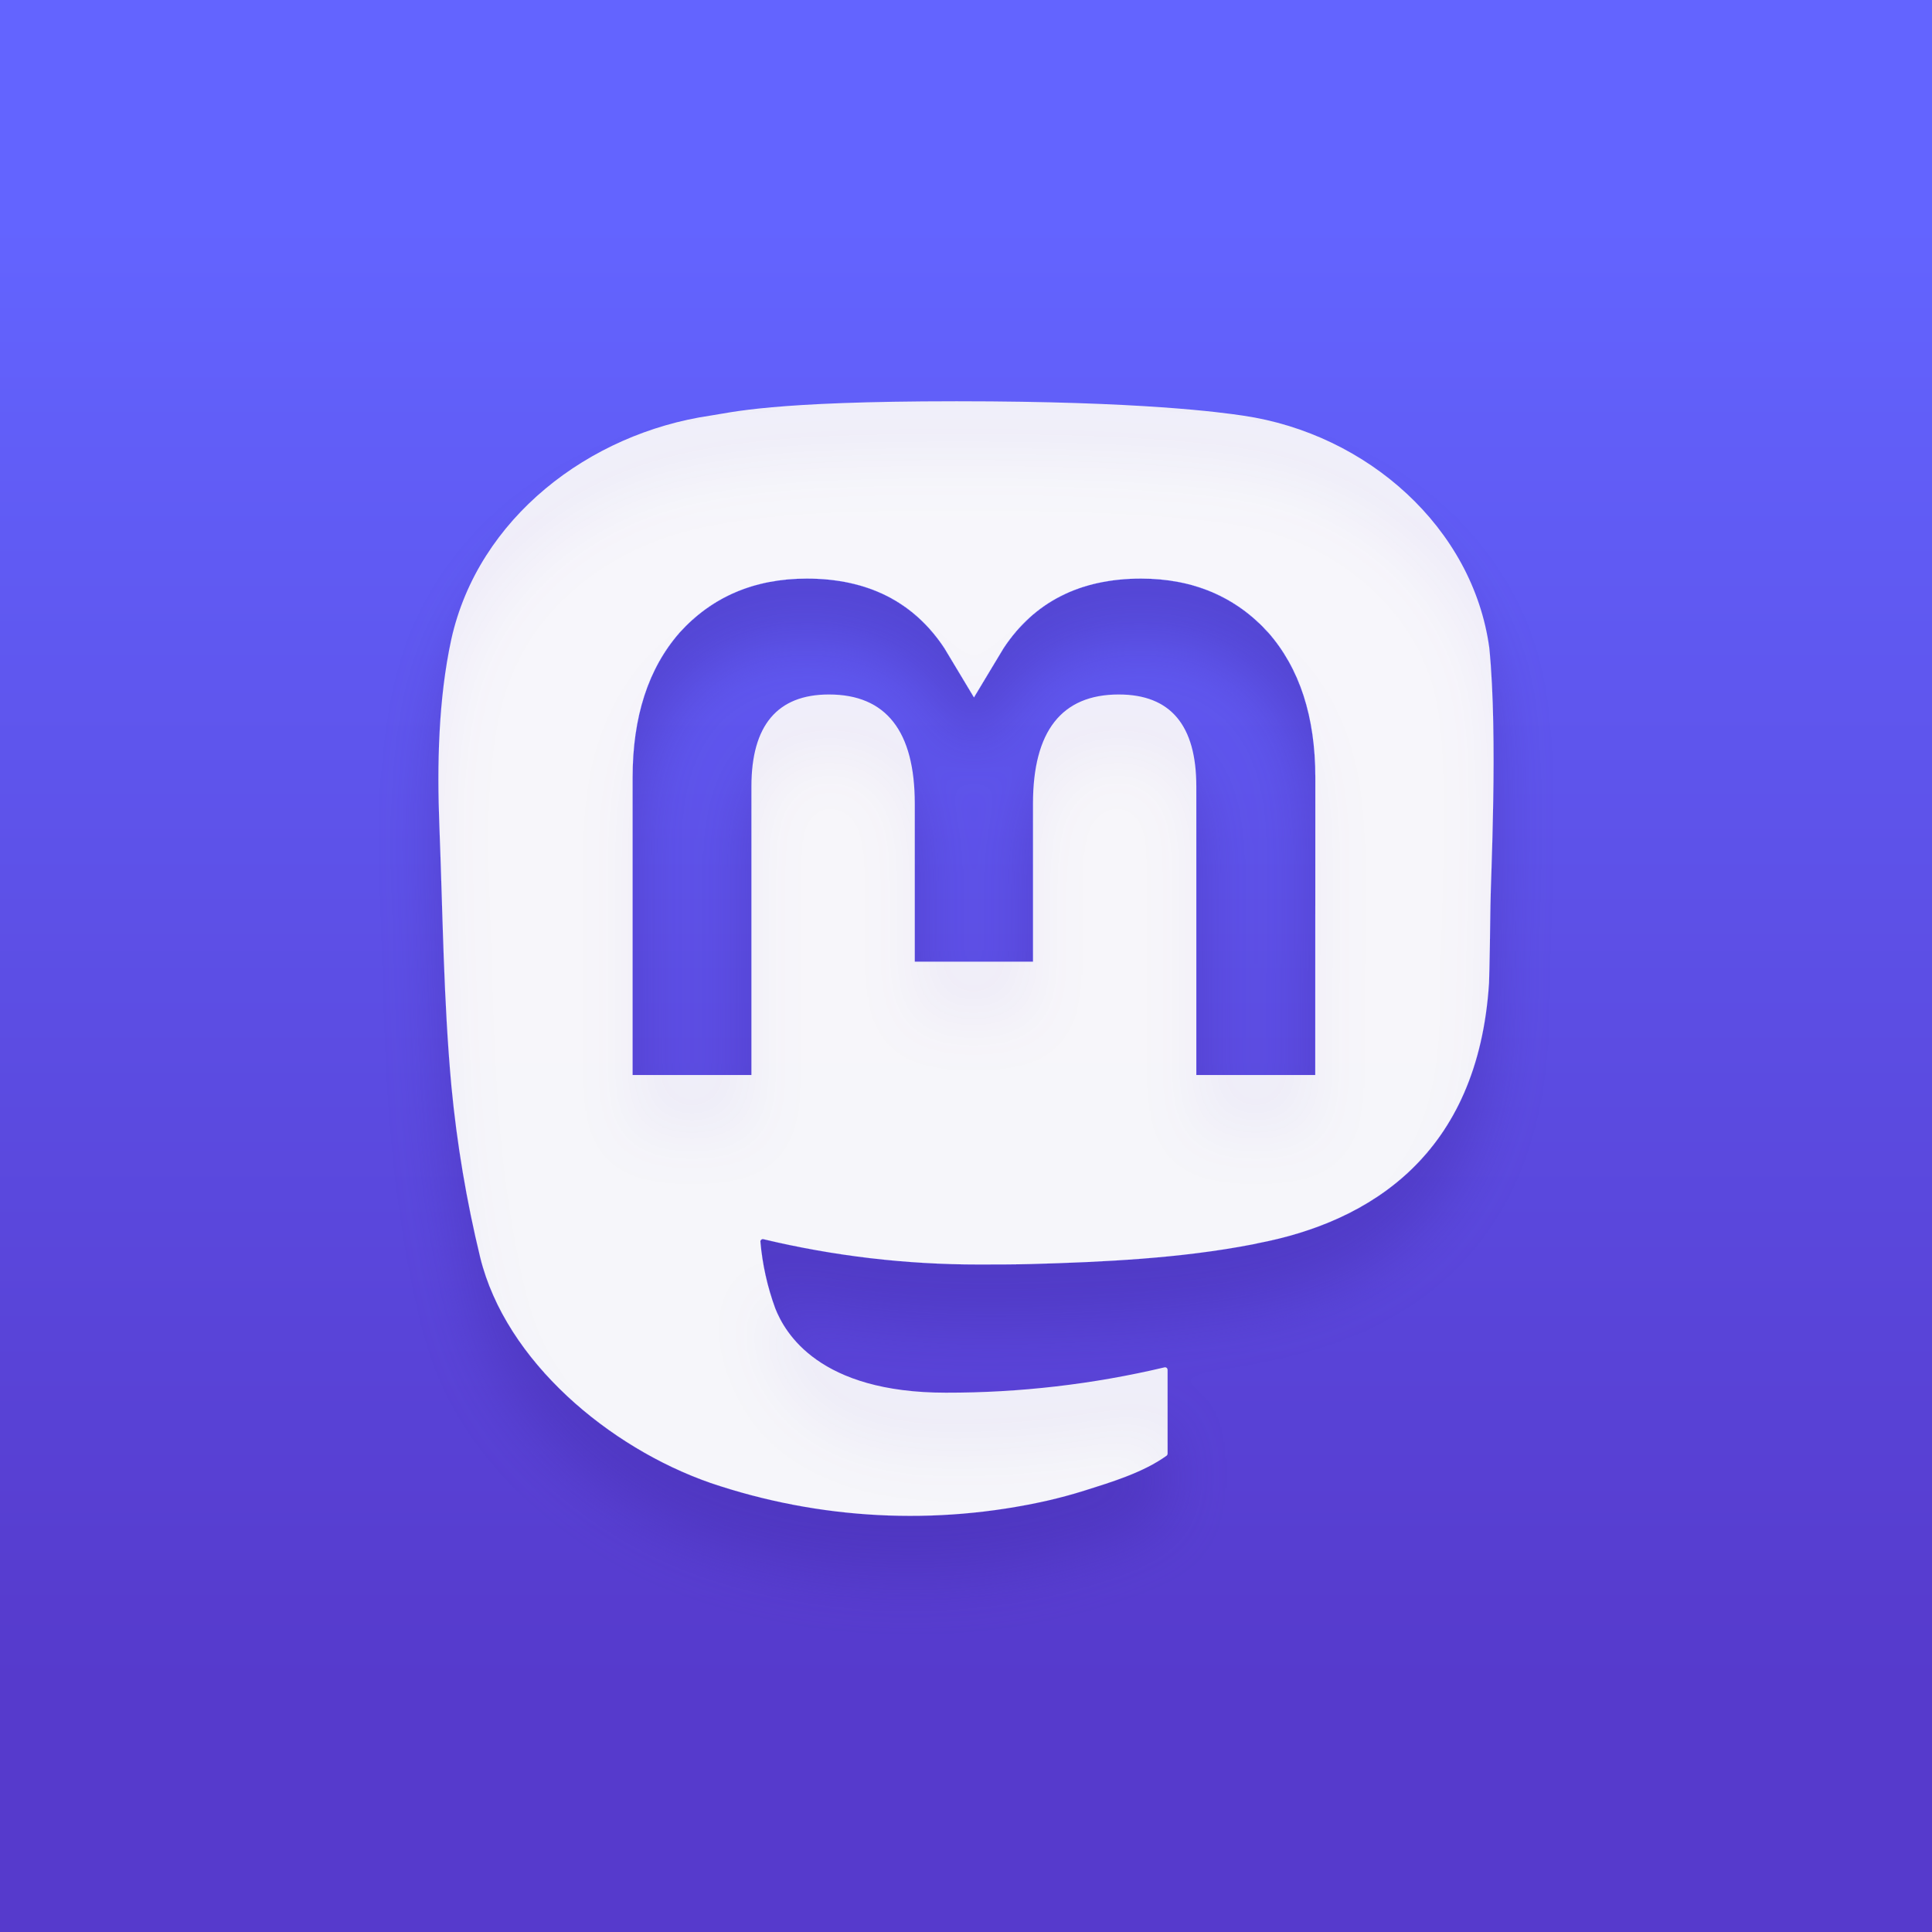
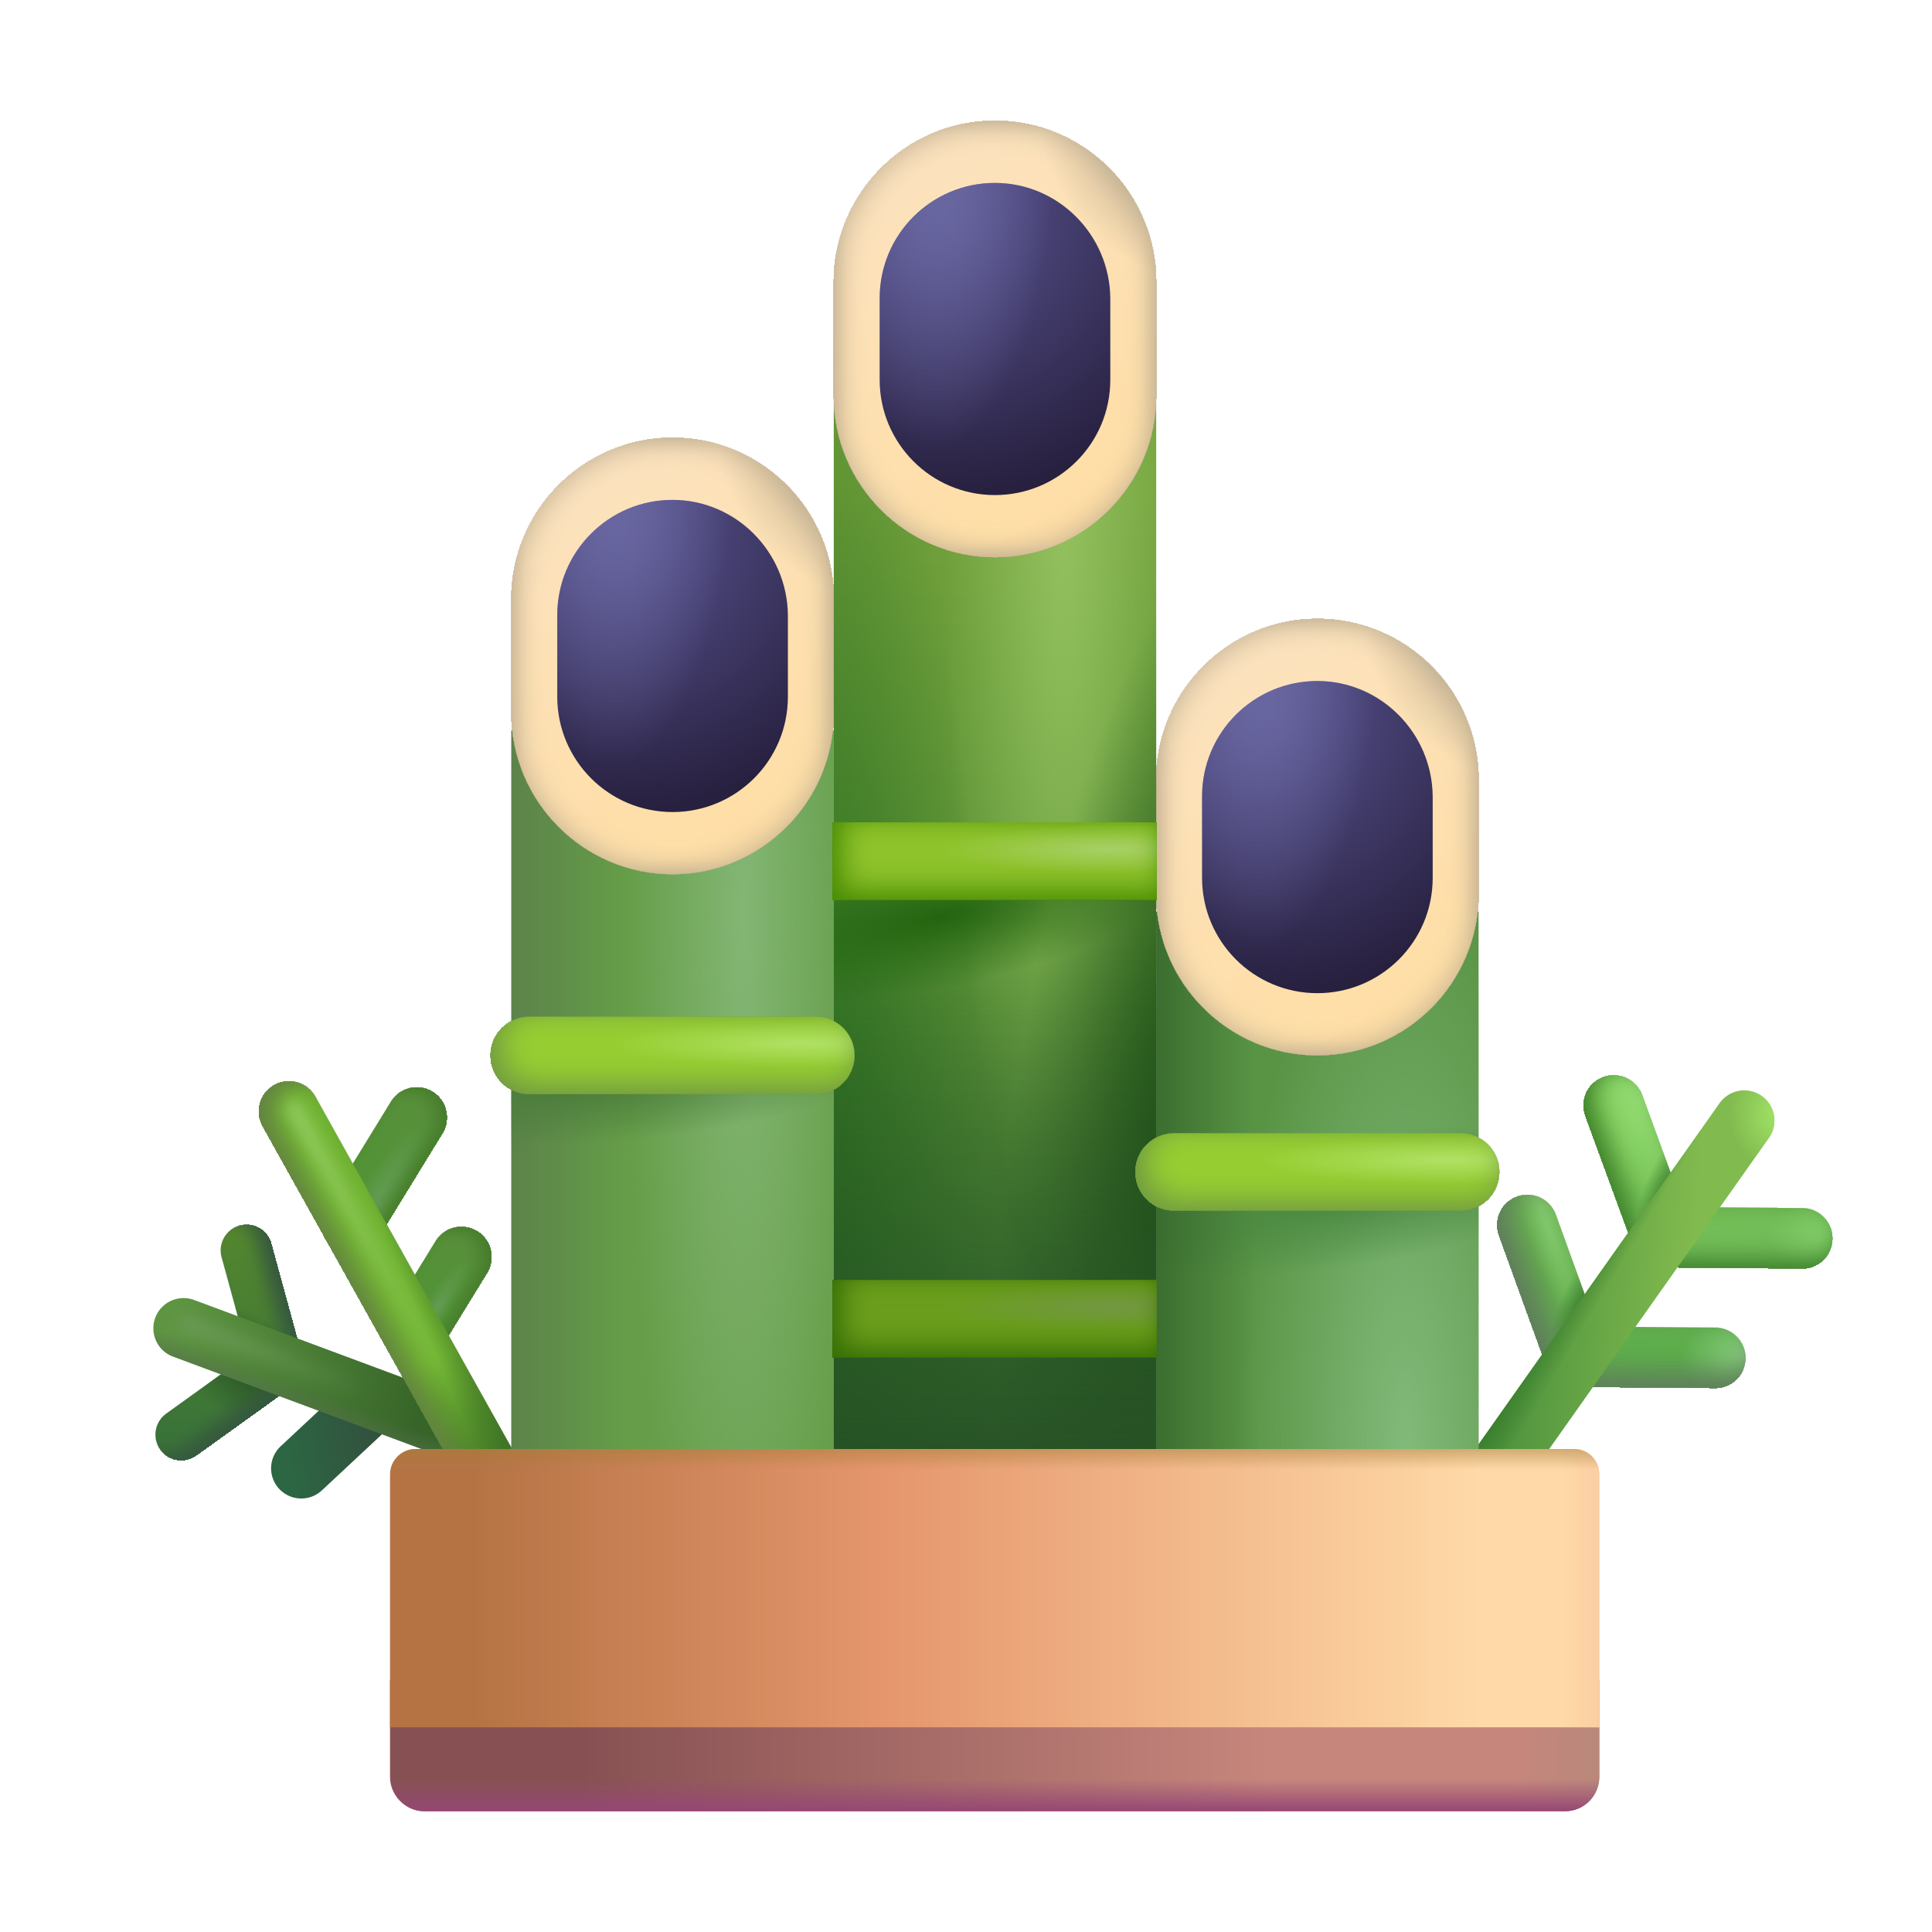
- <svg xmlns="http://www.w3.org/2000/svg" width="130" height="130" viewBox="0 0 121 130" fill="none">
-   <rect width="130" height="130" fill="url(#paint0_linear_2_2)" x="-4.5" />
-   <g filter="url(#filter0_di_2_2)">
-     <path d="M95.713 43.604C94.62 35.546 87.535 29.195 79.137 27.965C77.72 27.757 72.351 27 59.915 27H59.822C47.382 27 44.714 27.757 43.297 27.965C35.132 29.161 27.676 34.867 25.867 43.021C24.997 47.037 24.904 51.489 25.065 55.573C25.296 61.429 25.34 67.275 25.877 73.108C26.248 76.982 26.895 80.825 27.813 84.609C29.533 91.597 36.494 97.412 43.314 99.785C50.615 102.259 58.468 102.67 65.992 100.971C66.82 100.78 67.638 100.559 68.448 100.306C70.274 99.73 72.416 99.086 73.992 97.954C74.013 97.938 74.031 97.918 74.043 97.894C74.056 97.871 74.063 97.844 74.064 97.818V92.166C74.063 92.141 74.057 92.117 74.046 92.094C74.035 92.072 74.019 92.052 73.999 92.037C73.979 92.022 73.956 92.011 73.932 92.006C73.907 92 73.882 92 73.857 92.006C69.037 93.147 64.097 93.719 59.141 93.71C50.612 93.71 48.318 89.698 47.661 88.028C47.133 86.584 46.798 85.078 46.664 83.549C46.662 83.523 46.667 83.497 46.678 83.474C46.688 83.45 46.704 83.43 46.724 83.413C46.744 83.397 46.768 83.386 46.793 83.38C46.819 83.375 46.845 83.375 46.87 83.382C51.61 84.515 56.469 85.087 61.346 85.086C62.518 85.086 63.688 85.086 64.86 85.055C69.765 84.919 74.934 84.67 79.759 83.736C79.879 83.712 80 83.692 80.103 83.661C87.714 82.212 94.957 77.665 95.693 66.15C95.72 65.697 95.789 61.402 95.789 60.931C95.793 59.333 96.308 49.59 95.713 43.604ZM84 72.337H75.997V52.907C75.997 48.816 74.277 46.73 70.779 46.73C66.934 46.73 65.008 49.198 65.008 54.073V64.708H57.053V54.073C57.053 49.198 55.124 46.73 51.279 46.73C47.802 46.73 46.065 48.816 46.062 52.907V72.337H38.066V52.317C38.066 48.227 39.119 44.977 41.226 42.568C43.4 40.165 46.251 38.931 49.79 38.931C53.886 38.931 56.981 40.492 59.045 43.611L61.036 46.925L63.031 43.611C65.094 40.492 68.19 38.931 72.279 38.931C75.814 38.931 78.665 40.165 80.846 42.568C82.953 44.975 84.007 48.224 84.007 52.317L84 72.337Z" fill="#FBFBFB" fill-opacity="0.97" />
+ <svg xmlns="http://www.w3.org/2000/svg" width="32" height="32" viewBox="0 0 32 32" fill="none">
+   <g filter="url(#filter0_i_18_742)">
+     <path d="M3 23.76L4.6 22.61L4.08 20.71" stroke="url(#paint0_linear_18_742)" stroke-width="0.85" stroke-miterlimit="10" stroke-linecap="round" stroke-linejoin="round" />
+     <path d="M3 23.76L4.6 22.61L4.08 20.71" stroke="url(#paint1_radial_18_742)" stroke-width="0.85" stroke-miterlimit="10" stroke-linecap="round" stroke-linejoin="round" />
+   </g>
+   <path d="M6.19 23.2L4.99 24.32" stroke="url(#paint2_linear_18_742)" stroke-miterlimit="10" stroke-linecap="round" stroke-linejoin="round" />
+   <g filter="url(#filter1_i_18_742)">
+     <path d="M5.82 20.27L6.9 18.51" stroke="url(#paint3_linear_18_742)" stroke-miterlimit="10" stroke-linecap="round" stroke-linejoin="round" />
+     <path d="M5.82 20.27L6.9 18.51" stroke="url(#paint4_radial_18_742)" stroke-miterlimit="10" stroke-linecap="round" stroke-linejoin="round" />
+   </g>
+   <g filter="url(#filter2_i_18_742)">
+     <path d="M6.94 21.96L7.64 20.82" stroke="url(#paint5_linear_18_742)" stroke-miterlimit="10" stroke-linecap="round" stroke-linejoin="round" />
+     <path d="M6.94 21.96L7.64 20.82" stroke="url(#paint6_radial_18_742)" stroke-miterlimit="10" stroke-linecap="round" stroke-linejoin="round" />
+   </g>
+   <path d="M7.77 23.76L3.04 22" stroke="url(#paint7_linear_18_742)" stroke-miterlimit="10" stroke-linecap="round" stroke-linejoin="round" />
+   <path d="M7.77 23.76L3.04 22" stroke="url(#paint8_linear_18_742)" stroke-miterlimit="10" stroke-linecap="round" stroke-linejoin="round" />
+   <g filter="url(#filter3_i_18_742)">
+     <path d="M26.73 18.31L27.53 20.49L29.85 20.51" stroke="url(#paint9_linear_18_742)" stroke-miterlimit="10" stroke-linecap="round" stroke-linejoin="round" />
+     <path d="M26.73 18.31L27.53 20.49L29.85 20.51" stroke="url(#paint10_radial_18_742)" stroke-miterlimit="10" stroke-linecap="round" stroke-linejoin="round" />
+     <path d="M26.73 18.31L27.53 20.49L29.85 20.51" stroke="url(#paint11_radial_18_742)" stroke-miterlimit="10" stroke-linecap="round" stroke-linejoin="round" />
+     <path d="M26.73 18.31L27.53 20.49L29.85 20.51" stroke="url(#paint12_radial_18_742)" stroke-miterlimit="10" stroke-linecap="round" stroke-linejoin="round" />
+   </g>
+   <g filter="url(#filter4_i_18_742)">
+     <path d="M25.3 20.29L26.09 22.47L28.41 22.49" stroke="url(#paint13_linear_18_742)" stroke-miterlimit="10" stroke-linecap="round" stroke-linejoin="round" />
+     <path d="M25.3 20.29L26.09 22.47L28.41 22.49" stroke="url(#paint14_radial_18_742)" stroke-miterlimit="10" stroke-linecap="round" stroke-linejoin="round" />
+     <path d="M25.3 20.29L26.09 22.47L28.41 22.49" stroke="url(#paint15_radial_18_742)" stroke-miterlimit="10" stroke-linecap="round" stroke-linejoin="round" />
+     <path d="M25.3 20.29L26.09 22.47L28.41 22.49" stroke="url(#paint16_radial_18_742)" stroke-miterlimit="10" stroke-linecap="round" stroke-linejoin="round" />
+   </g>
+   <path d="M23.55 26.12L28.89 18.56" stroke="url(#paint17_linear_18_742)" stroke-miterlimit="10" stroke-linecap="round" stroke-linejoin="round" />
+   <path d="M23.55 26.12L28.89 18.56" stroke="url(#paint18_radial_18_742)" stroke-miterlimit="10" stroke-linecap="round" stroke-linejoin="round" />
+   <path d="M23.55 26.12L28.89 18.56" stroke="url(#paint19_linear_18_742)" stroke-miterlimit="10" stroke-linecap="round" stroke-linejoin="round" />
+   <g filter="url(#filter5_i_18_742)">
+     <path d="M8.2 24.52L4.79 18.41" stroke="#70B430" stroke-miterlimit="10" stroke-linecap="round" stroke-linejoin="round" />
+     <path d="M8.2 24.52L4.79 18.41" stroke="url(#paint20_linear_18_742)" stroke-miterlimit="10" stroke-linecap="round" stroke-linejoin="round" />
+     <path d="M8.2 24.52L4.79 18.41" stroke="url(#paint21_linear_18_742)" stroke-miterlimit="10" stroke-linecap="round" stroke-linejoin="round" />
+   </g>
+   <path d="M25.92 30H7.03C6.72 30 6.46 29.74 6.46 29.43V27.82H26.49V29.43C26.49 29.74 26.24 30 25.92 30Z" fill="url(#paint22_linear_18_742)" />
+   <path d="M25.92 30H7.03C6.72 30 6.46 29.74 6.46 29.43V27.82H26.49V29.43C26.49 29.74 26.24 30 25.92 30Z" fill="url(#paint23_linear_18_742)" />
+   <path d="M25.92 30H7.03C6.72 30 6.46 29.74 6.46 29.43V27.82H26.49V29.43C26.49 29.74 26.24 30 25.92 30Z" fill="url(#paint24_linear_18_742)" />
+   <path d="M26.07 24H6.88C6.65 24 6.46 24.19 6.46 24.42V28.61H26.49V24.42C26.49 24.19 26.31 24 26.07 24Z" fill="url(#paint25_linear_18_742)" />
+   <path d="M26.07 24H6.88C6.65 24 6.46 24.19 6.46 24.42V28.61H26.49V24.42C26.49 24.19 26.31 24 26.07 24Z" fill="url(#paint26_linear_18_742)" />
+   <path d="M26.07 24H6.88C6.65 24 6.46 24.19 6.46 24.42V28.61H26.49V24.42C26.49 24.19 26.31 24 26.07 24Z" fill="url(#paint27_linear_18_742)" />
+   <path d="M13.81 12.1H8.47V24H13.81V12.1Z" fill="#659D48" />
+   <path d="M13.81 12.1H8.47V24H13.81V12.1Z" fill="url(#paint28_radial_18_742)" />
+   <path d="M13.81 12.1H8.47V24H13.81V12.1Z" fill="url(#paint29_linear_18_742)" />
+   <path d="M13.81 12.1H8.47V24H13.81V12.1Z" fill="url(#paint30_radial_18_742)" />
+   <g filter="url(#filter6_i_18_742)">
+     <path d="M11.14 7.25C9.67 7.25 8.47 8.45 8.47 9.92V11.81C8.47 13.28 9.67 14.48 11.14 14.48C12.61 14.48 13.81 13.28 13.81 11.81V9.92C13.81 8.44 12.61 7.25 11.14 7.25Z" fill="url(#paint31_linear_18_742)" />
+     <path d="M11.14 7.25C9.67 7.25 8.47 8.45 8.47 9.92V11.81C8.47 13.28 9.67 14.48 11.14 14.48C12.61 14.48 13.81 13.28 13.81 11.81V9.92C13.81 8.44 12.61 7.25 11.14 7.25Z" fill="url(#paint32_radial_18_742)" />
+   </g>
+   <path d="M11.14 8.28C10.09 8.28 9.23 9.13 9.23 10.19V11.54C9.23 12.59 10.08 13.45 11.14 13.45C12.19 13.45 13.05 12.6 13.05 11.54V10.19C13.04 9.14 12.19 8.28 11.14 8.28Z" fill="url(#paint33_radial_18_742)" />
+   <path d="M11.14 8.28C10.09 8.28 9.23 9.13 9.23 10.19V11.54C9.23 12.59 10.08 13.45 11.14 13.45C12.19 13.45 13.05 12.6 13.05 11.54V10.19C13.04 9.14 12.19 8.28 11.14 8.28Z" fill="url(#paint34_radial_18_742)" />
+   <path d="M24.49 15.1H19.15V24H24.49V15.1Z" fill="#599445" />
+   <path d="M24.49 15.1H19.15V24H24.49V15.1Z" fill="url(#paint35_radial_18_742)" />
+   <path d="M24.49 15.1H19.15V24H24.49V15.1Z" fill="url(#paint36_radial_18_742)" />
+   <path d="M24.49 15.1H19.15V24H24.49V15.1Z" fill="url(#paint37_linear_18_742)" />
+   <g filter="url(#filter7_i_18_742)">
+     <path d="M21.82 10.25C20.35 10.25 19.15 11.45 19.15 12.92V14.81C19.15 16.28 20.35 17.48 21.82 17.48C23.29 17.48 24.49 16.28 24.49 14.81V12.92C24.49 11.44 23.29 10.25 21.82 10.25Z" fill="url(#paint38_linear_18_742)" />
+     <path d="M21.82 10.25C20.35 10.25 19.15 11.45 19.15 12.92V14.81C19.15 16.28 20.35 17.48 21.82 17.48C23.29 17.48 24.49 16.28 24.49 14.81V12.92C24.49 11.44 23.29 10.25 21.82 10.25Z" fill="url(#paint39_radial_18_742)" />
+   </g>
+   <path d="M21.82 11.28C20.77 11.28 19.91 12.13 19.91 13.19V14.54C19.91 15.59 20.76 16.45 21.82 16.45C22.87 16.45 23.73 15.6 23.73 14.54V13.19C23.72 12.14 22.87 11.28 21.82 11.28Z" fill="url(#paint40_radial_18_742)" />
+   <path d="M21.82 11.28C20.77 11.28 19.91 12.13 19.91 13.19V14.54C19.91 15.59 20.76 16.45 21.82 16.45C22.87 16.45 23.73 15.6 23.73 14.54V13.19C23.72 12.14 22.87 11.28 21.82 11.28Z" fill="url(#paint41_radial_18_742)" />
+   <path d="M19.15 5.5H13.81V24H19.15V5.5Z" fill="url(#paint42_linear_18_742)" />
+   <path d="M19.15 5.5H13.81V24H19.15V5.5Z" fill="url(#paint43_radial_18_742)" />
+   <path d="M19.15 5.5H13.81V24H19.15V5.5Z" fill="url(#paint44_radial_18_742)" />
+   <path d="M19.15 5.5H13.81V24H19.15V5.5Z" fill="url(#paint45_radial_18_742)" />
+   <path d="M19.15 5.5H13.81V24H19.15V5.5Z" fill="url(#paint46_linear_18_742)" />
+   <path d="M19.15 5.5H13.81V24H19.15V5.5Z" fill="url(#paint47_radial_18_742)" />
+   <g filter="url(#filter8_i_18_742)">
+     <path d="M16.48 2C15.01 2 13.81 3.2 13.81 4.67V6.56C13.81 8.03 15.01 9.23 16.48 9.23C17.95 9.23 19.15 8.03 19.15 6.56V4.67C19.15 3.19 17.95 2 16.48 2Z" fill="url(#paint48_linear_18_742)" />
+     <path d="M16.48 2C15.01 2 13.81 3.2 13.81 4.67V6.56C13.81 8.03 15.01 9.23 16.48 9.23C17.95 9.23 19.15 8.03 19.15 6.56V4.67C19.15 3.19 17.95 2 16.48 2Z" fill="url(#paint49_radial_18_742)" />
+   </g>
+   <path d="M16.48 3.03C15.43 3.03 14.57 3.88 14.57 4.94V6.29C14.57 7.34 15.42 8.2 16.48 8.2C17.53 8.2 18.39 7.35 18.39 6.29V4.94C18.38 3.89 17.53 3.03 16.48 3.03Z" fill="url(#paint50_radial_18_742)" />
+   <path d="M16.48 3.03C15.43 3.03 14.57 3.88 14.57 4.94V6.29C14.57 7.34 15.42 8.2 16.48 8.2C17.53 8.2 18.39 7.35 18.39 6.29V4.94C18.38 3.89 17.53 3.03 16.48 3.03Z" fill="url(#paint51_radial_18_742)" />
+   <g filter="url(#filter9_i_18_742)">
+     <path d="M19.16 21.2H13.79V22.48H19.16V21.2Z" fill="#6B9E1C" />
+     <path d="M19.16 21.2H13.79V22.48H19.16V21.2Z" fill="url(#paint52_radial_18_742)" />
+   </g>
+   <g filter="url(#filter10_i_18_742)">
+     <path d="M19.16 13.62H13.79V14.9H19.16V13.62Z" fill="#8FC32B" />
+     <path d="M19.16 13.62H13.79V14.9H19.16V13.62Z" fill="url(#paint53_radial_18_742)" />
+   </g>
+   <g filter="url(#filter11_i_18_742)">
+     <path d="M13.514 16.84H8.766C8.413 16.84 8.126 17.127 8.126 17.48C8.126 17.834 8.413 18.12 8.766 18.12H13.514C13.867 18.12 14.153 17.834 14.153 17.48C14.153 17.127 13.867 16.84 13.514 16.84Z" fill="#96CE31" />
+     <path d="M13.514 16.84H8.766C8.413 16.84 8.126 17.127 8.126 17.48C8.126 17.834 8.413 18.12 8.766 18.12H13.514C13.867 18.12 14.153 17.834 14.153 17.48C14.153 17.127 13.867 16.84 13.514 16.84Z" fill="url(#paint54_radial_18_742)" />
+   </g>
+   <g filter="url(#filter12_i_18_742)">
+     <path d="M24.194 18.77H19.447C19.093 18.77 18.806 19.057 18.806 19.41C18.806 19.764 19.093 20.05 19.447 20.05H24.194C24.547 20.05 24.834 19.764 24.834 19.41C24.834 19.057 24.547 18.77 24.194 18.77Z" fill="#96CE31" />
+     <path d="M24.194 18.77H19.447C19.093 18.77 18.806 19.057 18.806 19.41C18.806 19.764 19.093 20.05 19.447 20.05H24.194C24.547 20.05 24.834 19.764 24.834 19.41C24.834 19.057 24.547 18.77 24.194 18.77Z" fill="url(#paint55_radial_18_742)" />
+   </g>
+   <g filter="url(#filter13_f_18_742)">
+     <path d="M4.857 18.344L7.872 23.703" stroke="url(#paint56_linear_18_742)" stroke-width="0.25" stroke-linecap="round" />
+   </g>
+   <g filter="url(#filter14_f_18_742)">
+     <path d="M3.075 21.922L6.544 23.219" stroke="url(#paint57_linear_18_742)" stroke-width="0.25" stroke-linecap="round" />
  </g>
  <defs>
-     <filter id="filter0_di_2_2" x="21" y="27" width="79" height="83" filterUnits="userSpaceOnUse" color-interpolation-filters="sRGB">
-       <feFlood flood-opacity="0" result="BackgroundImageFix" />
-       <feColorMatrix in="SourceAlpha" type="matrix" values="0 0 0 0 0 0 0 0 0 0 0 0 0 0 0 0 0 0 127 0" result="hardAlpha" />
-       <feOffset dy="4" />
-       <feGaussianBlur stdDeviation="2" />
-       <feComposite in2="hardAlpha" operator="out" />
-       <feColorMatrix type="matrix" values="0 0 0 0 0.261 0 0 0 0 0.166 0 0 0 0 0.663 0 0 0 0.4 0" />
-       <feBlend mode="normal" in2="BackgroundImageFix" result="effect1_dropShadow_2_2" />
-       <feBlend mode="normal" in="SourceGraphic" in2="effect1_dropShadow_2_2" result="shape" />
-       <feColorMatrix in="SourceAlpha" type="matrix" values="0 0 0 0 0 0 0 0 0 0 0 0 0 0 0 0 0 0 127 0" result="hardAlpha" />
-       <feOffset dy="4" />
-       <feGaussianBlur stdDeviation="2" />
-       <feComposite in2="hardAlpha" operator="arithmetic" k2="-1" k3="1" />
-       <feColorMatrix type="matrix" values="0 0 0 0 0.337 0 0 0 0 0.227 0 0 0 0 0.8 0 0 0 0.05 0" />
-       <feBlend mode="normal" in2="shape" result="effect2_innerShadow_2_2" />
-     </filter>
-     <linearGradient id="paint0_linear_2_2" x1="61" y1="130" x2="61" y2="-91.5" gradientUnits="userSpaceOnUse">
-       <stop offset="0.076" stop-color="#563ACC" />
-       <stop offset="0.52" stop-color="#6364FF" />
+     <filter id="filter0_i_18_742" x="2.325" y="20.185" width="2.7" height="4" filterUnits="userSpaceOnUse" color-interpolation-filters="sRGB">
+       <feFlood flood-opacity="0" result="BackgroundImageFix" />
+       <feBlend mode="normal" in="SourceGraphic" in2="BackgroundImageFix" result="shape" />
+       <feColorMatrix in="SourceAlpha" type="matrix" values="0 0 0 0 0 0 0 0 0 0 0 0 0 0 0 0 0 0 127 0" result="hardAlpha" />
+       <feOffset dx="-0.25" dy="-0.1" />
+       <feGaussianBlur stdDeviation="0.15" />
+       <feComposite in2="hardAlpha" operator="arithmetic" k2="-1" k3="1" />
+       <feColorMatrix type="matrix" values="0 0 0 0 0.208 0 0 0 0 0.341 0 0 0 0 0.243 0 0 0 1 0" />
+       <feBlend mode="normal" in2="shape" result="effect1_innerShadow_18_742" />
+     </filter>
+     <filter id="filter1_i_18_742" x="5.17" y="18.01" width="2.23" height="2.76" filterUnits="userSpaceOnUse" color-interpolation-filters="sRGB">
+       <feFlood flood-opacity="0" result="BackgroundImageFix" />
+       <feBlend mode="normal" in="SourceGraphic" in2="BackgroundImageFix" result="shape" />
+       <feColorMatrix in="SourceAlpha" type="matrix" values="0 0 0 0 0 0 0 0 0 0 0 0 0 0 0 0 0 0 127 0" result="hardAlpha" />
+       <feOffset dx="-0.15" />
+       <feGaussianBlur stdDeviation="0.15" />
+       <feComposite in2="hardAlpha" operator="arithmetic" k2="-1" k3="1" />
+       <feColorMatrix type="matrix" values="0 0 0 0 0.267 0 0 0 0 0.475 0 0 0 0 0.161 0 0 0 1 0" />
+       <feBlend mode="normal" in2="shape" result="effect1_innerShadow_18_742" />
+     </filter>
+     <filter id="filter2_i_18_742" x="6.29" y="20.32" width="1.85" height="2.14" filterUnits="userSpaceOnUse" color-interpolation-filters="sRGB">
+       <feFlood flood-opacity="0" result="BackgroundImageFix" />
+       <feBlend mode="normal" in="SourceGraphic" in2="BackgroundImageFix" result="shape" />
+       <feColorMatrix in="SourceAlpha" type="matrix" values="0 0 0 0 0 0 0 0 0 0 0 0 0 0 0 0 0 0 127 0" result="hardAlpha" />
+       <feOffset dx="-0.15" />
+       <feGaussianBlur stdDeviation="0.15" />
+       <feComposite in2="hardAlpha" operator="arithmetic" k2="-1" k3="1" />
+       <feColorMatrix type="matrix" values="0 0 0 0 0.267 0 0 0 0 0.475 0 0 0 0 0.161 0 0 0 1 0" />
+       <feBlend mode="normal" in2="shape" result="effect1_innerShadow_18_742" />
+     </filter>
+     <filter id="filter3_i_18_742" x="26.23" y="17.66" width="4.27" height="3.35" filterUnits="userSpaceOnUse" color-interpolation-filters="sRGB">
+       <feFlood flood-opacity="0" result="BackgroundImageFix" />
+       <feBlend mode="normal" in="SourceGraphic" in2="BackgroundImageFix" result="shape" />
+       <feColorMatrix in="SourceAlpha" type="matrix" values="0 0 0 0 0 0 0 0 0 0 0 0 0 0 0 0 0 0 127 0" result="hardAlpha" />
+       <feOffset dx="0.15" dy="-0.15" />
+       <feGaussianBlur stdDeviation="0.2" />
+       <feComposite in2="hardAlpha" operator="arithmetic" k2="-1" k3="1" />
+       <feColorMatrix type="matrix" values="0 0 0 0 0.239 0 0 0 0 0.498 0 0 0 0 0.161 0 0 0 1 0" />
+       <feBlend mode="normal" in2="shape" result="effect1_innerShadow_18_742" />
+     </filter>
+     <filter id="filter4_i_18_742" x="24.8" y="19.54" width="4.36" height="3.45" filterUnits="userSpaceOnUse" color-interpolation-filters="sRGB">
+       <feFlood flood-opacity="0" result="BackgroundImageFix" />
+       <feBlend mode="normal" in="SourceGraphic" in2="BackgroundImageFix" result="shape" />
+       <feColorMatrix in="SourceAlpha" type="matrix" values="0 0 0 0 0 0 0 0 0 0 0 0 0 0 0 0 0 0 127 0" result="hardAlpha" />
+       <feOffset dx="0.25" dy="-0.25" />
+       <feGaussianBlur stdDeviation="0.25" />
+       <feComposite in2="hardAlpha" operator="arithmetic" k2="-1" k3="1" />
+       <feColorMatrix type="matrix" values="0 0 0 0 0.373 0 0 0 0 0.482 0 0 0 0 0.361 0 0 0 1 0" />
+       <feBlend mode="normal" in2="shape" result="effect1_innerShadow_18_742" />
+     </filter>
+     <filter id="filter5_i_18_742" x="4.29" y="17.91" width="4.66" height="7.11" filterUnits="userSpaceOnUse" color-interpolation-filters="sRGB">
+       <feFlood flood-opacity="0" result="BackgroundImageFix" />
+       <feBlend mode="normal" in="SourceGraphic" in2="BackgroundImageFix" result="shape" />
+       <feColorMatrix in="SourceAlpha" type="matrix" values="0 0 0 0 0 0 0 0 0 0 0 0 0 0 0 0 0 0 127 0" result="hardAlpha" />
+       <feOffset dx="0.25" />
+       <feGaussianBlur stdDeviation="0.2" />
+       <feComposite in2="hardAlpha" operator="arithmetic" k2="-1" k3="1" />
+       <feColorMatrix type="matrix" values="0 0 0 0 0.388 0 0 0 0 0.51 0 0 0 0 0.255 0 0 0 1 0" />
+       <feBlend mode="normal" in2="shape" result="effect1_innerShadow_18_742" />
+     </filter>
+     <filter id="filter6_i_18_742" x="8.47" y="7.25" width="5.34" height="7.23" filterUnits="userSpaceOnUse" color-interpolation-filters="sRGB">
+       <feFlood flood-opacity="0" result="BackgroundImageFix" />
+       <feBlend mode="normal" in="SourceGraphic" in2="BackgroundImageFix" result="shape" />
+       <feColorMatrix in="SourceAlpha" type="matrix" values="0 0 0 0 0 0 0 0 0 0 0 0 0 0 0 0 0 0 127 0" result="hardAlpha" />
+       <feOffset />
+       <feGaussianBlur stdDeviation="0.25" />
+       <feComposite in2="hardAlpha" operator="arithmetic" k2="-1" k3="1" />
+       <feColorMatrix type="matrix" values="0 0 0 0 0.725 0 0 0 0 0.663 0 0 0 0 0.549 0 0 0 1 0" />
+       <feBlend mode="normal" in2="shape" result="effect1_innerShadow_18_742" />
+     </filter>
+     <filter id="filter7_i_18_742" x="19.15" y="10.25" width="5.34" height="7.23" filterUnits="userSpaceOnUse" color-interpolation-filters="sRGB">
+       <feFlood flood-opacity="0" result="BackgroundImageFix" />
+       <feBlend mode="normal" in="SourceGraphic" in2="BackgroundImageFix" result="shape" />
+       <feColorMatrix in="SourceAlpha" type="matrix" values="0 0 0 0 0 0 0 0 0 0 0 0 0 0 0 0 0 0 127 0" result="hardAlpha" />
+       <feOffset />
+       <feGaussianBlur stdDeviation="0.25" />
+       <feComposite in2="hardAlpha" operator="arithmetic" k2="-1" k3="1" />
+       <feColorMatrix type="matrix" values="0 0 0 0 0.725 0 0 0 0 0.663 0 0 0 0 0.549 0 0 0 1 0" />
+       <feBlend mode="normal" in2="shape" result="effect1_innerShadow_18_742" />
+     </filter>
+     <filter id="filter8_i_18_742" x="13.81" y="2" width="5.34" height="7.23" filterUnits="userSpaceOnUse" color-interpolation-filters="sRGB">
+       <feFlood flood-opacity="0" result="BackgroundImageFix" />
+       <feBlend mode="normal" in="SourceGraphic" in2="BackgroundImageFix" result="shape" />
+       <feColorMatrix in="SourceAlpha" type="matrix" values="0 0 0 0 0 0 0 0 0 0 0 0 0 0 0 0 0 0 127 0" result="hardAlpha" />
+       <feOffset />
+       <feGaussianBlur stdDeviation="0.25" />
+       <feComposite in2="hardAlpha" operator="arithmetic" k2="-1" k3="1" />
+       <feColorMatrix type="matrix" values="0 0 0 0 0.725 0 0 0 0 0.663 0 0 0 0 0.549 0 0 0 1 0" />
+       <feBlend mode="normal" in2="shape" result="effect1_innerShadow_18_742" />
+     </filter>
+     <filter id="filter9_i_18_742" x="13.79" y="21.05" width="5.52" height="1.43" filterUnits="userSpaceOnUse" color-interpolation-filters="sRGB">
+       <feFlood flood-opacity="0" result="BackgroundImageFix" />
+       <feBlend mode="normal" in="SourceGraphic" in2="BackgroundImageFix" result="shape" />
+       <feColorMatrix in="SourceAlpha" type="matrix" values="0 0 0 0 0 0 0 0 0 0 0 0 0 0 0 0 0 0 127 0" result="hardAlpha" />
+       <feOffset dx="0.15" dy="-0.15" />
+       <feGaussianBlur stdDeviation="0.25" />
+       <feComposite in2="hardAlpha" operator="arithmetic" k2="-1" k3="1" />
+       <feColorMatrix type="matrix" values="0 0 0 0 0.212 0 0 0 0 0.431 0 0 0 0 0.012 0 0 0 1 0" />
+       <feBlend mode="normal" in2="shape" result="effect1_innerShadow_18_742" />
+     </filter>
+     <filter id="filter10_i_18_742" x="13.79" y="13.47" width="5.52" height="1.43" filterUnits="userSpaceOnUse" color-interpolation-filters="sRGB">
+       <feFlood flood-opacity="0" result="BackgroundImageFix" />
+       <feBlend mode="normal" in="SourceGraphic" in2="BackgroundImageFix" result="shape" />
+       <feColorMatrix in="SourceAlpha" type="matrix" values="0 0 0 0 0 0 0 0 0 0 0 0 0 0 0 0 0 0 127 0" result="hardAlpha" />
+       <feOffset dx="0.15" dy="-0.15" />
+       <feGaussianBlur stdDeviation="0.25" />
+       <feComposite in2="hardAlpha" operator="arithmetic" k2="-1" k3="1" />
+       <feColorMatrix type="matrix" values="0 0 0 0 0.286 0 0 0 0 0.549 0 0 0 0 0.012 0 0 0 1 0" />
+       <feBlend mode="normal" in2="shape" result="effect1_innerShadow_18_742" />
+     </filter>
+     <filter id="filter11_i_18_742" x="8.126" y="16.69" width="6.177" height="1.43" filterUnits="userSpaceOnUse" color-interpolation-filters="sRGB">
+       <feFlood flood-opacity="0" result="BackgroundImageFix" />
+       <feBlend mode="normal" in="SourceGraphic" in2="BackgroundImageFix" result="shape" />
+       <feColorMatrix in="SourceAlpha" type="matrix" values="0 0 0 0 0 0 0 0 0 0 0 0 0 0 0 0 0 0 127 0" result="hardAlpha" />
+       <feOffset dx="0.15" dy="-0.15" />
+       <feGaussianBlur stdDeviation="0.25" />
+       <feComposite in2="hardAlpha" operator="arithmetic" k2="-1" k3="1" />
+       <feColorMatrix type="matrix" values="0 0 0 0 0.439 0 0 0 0 0.6 0 0 0 0 0.255 0 0 0 1 0" />
+       <feBlend mode="normal" in2="shape" result="effect1_innerShadow_18_742" />
+     </filter>
+     <filter id="filter12_i_18_742" x="18.806" y="18.62" width="6.177" height="1.43" filterUnits="userSpaceOnUse" color-interpolation-filters="sRGB">
+       <feFlood flood-opacity="0" result="BackgroundImageFix" />
+       <feBlend mode="normal" in="SourceGraphic" in2="BackgroundImageFix" result="shape" />
+       <feColorMatrix in="SourceAlpha" type="matrix" values="0 0 0 0 0 0 0 0 0 0 0 0 0 0 0 0 0 0 127 0" result="hardAlpha" />
+       <feOffset dx="0.15" dy="-0.15" />
+       <feGaussianBlur stdDeviation="0.25" />
+       <feComposite in2="hardAlpha" operator="arithmetic" k2="-1" k3="1" />
+       <feColorMatrix type="matrix" values="0 0 0 0 0.439 0 0 0 0 0.6 0 0 0 0 0.255 0 0 0 1 0" />
+       <feBlend mode="normal" in2="shape" result="effect1_innerShadow_18_742" />
+     </filter>
+     <filter id="filter13_f_18_742" x="4.482" y="17.969" width="3.766" height="6.109" filterUnits="userSpaceOnUse" color-interpolation-filters="sRGB">
+       <feFlood flood-opacity="0" result="BackgroundImageFix" />
+       <feBlend mode="normal" in="SourceGraphic" in2="BackgroundImageFix" result="shape" />
+       <feGaussianBlur stdDeviation="0.125" result="effect1_foregroundBlur_18_742" />
+     </filter>
+     <filter id="filter14_f_18_742" x="2.7" y="21.547" width="4.219" height="2.047" filterUnits="userSpaceOnUse" color-interpolation-filters="sRGB">
+       <feFlood flood-opacity="0" result="BackgroundImageFix" />
+       <feBlend mode="normal" in="SourceGraphic" in2="BackgroundImageFix" result="shape" />
+       <feGaussianBlur stdDeviation="0.125" result="effect1_foregroundBlur_18_742" />
+     </filter>
+     <linearGradient id="paint0_linear_18_742" x1="4.06" y1="19.344" x2="4.154" y2="23.76" gradientUnits="userSpaceOnUse">
+       <stop offset="0.011" stop-color="#5B8C2C" />
+       <stop offset="1" stop-color="#3A7338" />
+     </linearGradient>
+     <radialGradient id="paint1_radial_18_742" cx="0" cy="0" r="1" gradientUnits="userSpaceOnUse" gradientTransform="translate(4.24727 22.7344) rotate(121.343) scale(0.859858 1.8802)">
+       <stop offset="0.248" stop-color="#2D5D28" />
+       <stop offset="1" stop-color="#2D5D28" stop-opacity="0" />
+     </radialGradient>
+     <linearGradient id="paint2_linear_18_742" x1="6.19" y1="23.76" x2="4.763" y2="24.062" gradientUnits="userSpaceOnUse">
+       <stop stop-color="#32513F" />
+       <stop offset="1" stop-color="#2C6642" />
+     </linearGradient>
+     <linearGradient id="paint3_linear_18_742" x1="7.2" y1="18.328" x2="6.091" y2="20.156" gradientUnits="userSpaceOnUse">
+       <stop stop-color="#578F3A" />
+       <stop offset="1" stop-color="#519535" />
+     </linearGradient>
+     <radialGradient id="paint4_radial_18_742" cx="0" cy="0" r="1" gradientUnits="userSpaceOnUse" gradientTransform="translate(6.23158 19.9219) rotate(-57.7557) scale(1.6693 0.35011)">
+       <stop stop-color="#639D55" />
+       <stop offset="1" stop-color="#639D55" stop-opacity="0" />
+     </radialGradient>
+     <linearGradient id="paint5_linear_18_742" x1="7.835" y1="20.702" x2="7.116" y2="21.887" gradientUnits="userSpaceOnUse">
+       <stop stop-color="#578F3A" />
+       <stop offset="1" stop-color="#519535" />
+     </linearGradient>
+     <radialGradient id="paint6_radial_18_742" cx="0" cy="0" r="1" gradientUnits="userSpaceOnUse" gradientTransform="translate(7.20674 21.7345) rotate(-57.739) scale(1.08146 0.226881)">
+       <stop stop-color="#639D55" />
+       <stop offset="1" stop-color="#639D55" stop-opacity="0" />
+     </radialGradient>
+     <linearGradient id="paint7_linear_18_742" x1="2.778" y1="22" x2="6.966" y2="23.375" gradientUnits="userSpaceOnUse">
+       <stop stop-color="#5E9541" />
+       <stop offset="1" stop-color="#376529" />
+     </linearGradient>
+     <linearGradient id="paint8_linear_18_742" x1="4.653" y1="23.406" x2="4.857" y2="22.88" gradientUnits="userSpaceOnUse">
+       <stop stop-color="#546F4C" />
+       <stop offset="1" stop-color="#546F4C" stop-opacity="0" />
+     </linearGradient>
+     <linearGradient id="paint9_linear_18_742" x1="28.029" y1="18" x2="28.466" y2="21.156" gradientUnits="userSpaceOnUse">
+       <stop offset="0.011" stop-color="#79C851" />
+       <stop offset="1" stop-color="#71BA5A" />
+     </linearGradient>
+     <radialGradient id="paint10_radial_18_742" cx="0" cy="0" r="1" gradientUnits="userSpaceOnUse" gradientTransform="translate(27.2941 18.1406) rotate(70.6881) scale(1.93712 1.2919)">
+       <stop stop-color="#97DF77" />
+       <stop offset="1" stop-color="#97DF77" stop-opacity="0" />
+     </radialGradient>
+     <radialGradient id="paint11_radial_18_742" cx="0" cy="0" r="1" gradientUnits="userSpaceOnUse" gradientTransform="translate(30.3097 20.51) rotate(180) scale(1.03125 0.76001)">
+       <stop stop-color="#81CF68" />
+       <stop offset="1" stop-color="#81CF68" stop-opacity="0" />
+     </radialGradient>
+     <radialGradient id="paint12_radial_18_742" cx="0" cy="0" r="1" gradientUnits="userSpaceOnUse" gradientTransform="translate(27.6019 19.8012) rotate(-159.504) scale(0.40163 1.10952)">
+       <stop stop-color="#357727" />
+       <stop offset="1" stop-color="#357727" stop-opacity="0" />
+     </radialGradient>
+     <linearGradient id="paint13_linear_18_742" x1="26.594" y1="19.98" x2="27.033" y2="23.136" gradientUnits="userSpaceOnUse">
+       <stop offset="0.011" stop-color="#69B84C" />
+       <stop offset="1" stop-color="#5AAC4A" />
+     </linearGradient>
+     <radialGradient id="paint14_radial_18_742" cx="0" cy="0" r="1" gradientUnits="userSpaceOnUse" gradientTransform="translate(25.6223 20.29) rotate(71.4844) scale(1.96812 0.370325)">
+       <stop stop-color="#82C86D" />
+       <stop offset="1" stop-color="#82C86D" stop-opacity="0" />
+     </radialGradient>
+     <radialGradient id="paint15_radial_18_742" cx="0" cy="0" r="1" gradientUnits="userSpaceOnUse" gradientTransform="translate(28.8683 22.49) rotate(180) scale(1.02795 0.760004)">
+       <stop stop-color="#89CF7F" />
+       <stop offset="1" stop-color="#89CF7F" stop-opacity="0" />
+     </radialGradient>
+     <radialGradient id="paint16_radial_18_742" cx="0" cy="0" r="1" gradientUnits="userSpaceOnUse" gradientTransform="translate(26.1691 21.7813) rotate(-159.444) scale(0.4005 1.10908)">
+       <stop stop-color="#357727" />
+       <stop offset="1" stop-color="#357727" stop-opacity="0" />
+     </radialGradient>
+     <linearGradient id="paint17_linear_18_742" x1="28.122" y1="21" x2="25.122" y2="20.75" gradientUnits="userSpaceOnUse">
+       <stop offset="0.034" stop-color="#81BA4E" />
+       <stop offset="1" stop-color="#4F933E" />
+     </linearGradient>
+     <radialGradient id="paint18_radial_18_742" cx="0" cy="0" r="1" gradientUnits="userSpaceOnUse" gradientTransform="translate(29.5285 18.4609) rotate(170.618) scale(0.910617 0.94935)">
+       <stop stop-color="#A3E769" />
+       <stop offset="1" stop-color="#A3E769" stop-opacity="0" />
+     </radialGradient>
+     <linearGradient id="paint19_linear_18_742" x1="25.669" y1="21.688" x2="26.22" y2="22.016" gradientUnits="userSpaceOnUse">
+       <stop stop-color="#367A2A" />
+       <stop offset="1" stop-color="#367A2A" stop-opacity="0" />
+     </linearGradient>
+     <linearGradient id="paint20_linear_18_742" x1="8.778" y1="25.344" x2="7.435" y2="22.406" gradientUnits="userSpaceOnUse">
+       <stop stop-color="#2D5E21" />
+       <stop offset="1" stop-color="#2D5E21" stop-opacity="0" />
+     </linearGradient>
+     <linearGradient id="paint21_linear_18_742" x1="9.028" y1="23.875" x2="7.997" y2="24.312" gradientUnits="userSpaceOnUse">
+       <stop stop-color="#2D5E21" />
+       <stop offset="1" stop-color="#2D5E21" stop-opacity="0" />
+     </linearGradient>
+     <linearGradient id="paint22_linear_18_742" x1="9.622" y1="30" x2="21.06" y2="30" gradientUnits="userSpaceOnUse">
+       <stop stop-color="#875153" />
+       <stop offset="1" stop-color="#C6867C" />
+     </linearGradient>
+     <linearGradient id="paint23_linear_18_742" x1="26.49" y1="30" x2="25.122" y2="30" gradientUnits="userSpaceOnUse">
+       <stop stop-color="#B9887B" />
+       <stop offset="1" stop-color="#B9887B" stop-opacity="0" />
+     </linearGradient>
+     <linearGradient id="paint24_linear_18_742" x1="16.475" y1="30" x2="16.475" y2="29.469" gradientUnits="userSpaceOnUse">
+       <stop stop-color="#964774" />
+       <stop offset="1" stop-color="#964774" stop-opacity="0" />
+     </linearGradient>
+     <linearGradient id="paint25_linear_18_742" x1="7.832" y1="28.61" x2="24.622" y2="28.61" gradientUnits="userSpaceOnUse">
+       <stop stop-color="#B57344" />
+       <stop offset="0.406" stop-color="#E5966C" />
+       <stop offset="1" stop-color="#FFDAA8" />
+     </linearGradient>
+     <linearGradient id="paint26_linear_18_742" x1="26.49" y1="27.13" x2="25.819" y2="27.13" gradientUnits="userSpaceOnUse">
+       <stop stop-color="#FBCEA3" />
+       <stop offset="1" stop-color="#FBCEA3" stop-opacity="0" />
+     </linearGradient>
+     <linearGradient id="paint27_linear_18_742" x1="16.475" y1="23.656" x2="16.475" y2="24.344" gradientUnits="userSpaceOnUse">
+       <stop stop-color="#A57D3A" />
+       <stop offset="1" stop-color="#A57D3A" stop-opacity="0" />
+     </linearGradient>
+     <radialGradient id="paint28_radial_18_742" cx="0" cy="0" r="1" gradientUnits="userSpaceOnUse" gradientTransform="translate(12.3097 15.0625) rotate(90) scale(14.3125 1.96712)">
+       <stop stop-color="#83B674" />
+       <stop offset="1" stop-color="#83B674" stop-opacity="0" />
+     </radialGradient>
+     <linearGradient id="paint29_linear_18_742" x1="8.47" y1="18.875" x2="10.372" y2="18.875" gradientUnits="userSpaceOnUse">
+       <stop stop-color="#5C834A" />
+       <stop offset="1" stop-color="#5C834A" stop-opacity="0" />
+     </linearGradient>
+     <radialGradient id="paint30_radial_18_742" cx="0" cy="0" r="1" gradientUnits="userSpaceOnUse" gradientTransform="translate(9.46599 18.05) rotate(86.1083) scale(0.92087 4.98384)">
+       <stop stop-color="#4C7D3C" />
+       <stop offset="1" stop-color="#4C7D3C" stop-opacity="0" />
+     </radialGradient>
+     <linearGradient id="paint31_linear_18_742" x1="9.872" y1="7.688" x2="13.435" y2="14.062" gradientUnits="userSpaceOnUse">
+       <stop offset="0.006" stop-color="#FCE2BE" />
+       <stop offset="1" stop-color="#FFDEA3" />
+       <stop offset="1" stop-color="#F8E0BE" />
+     </linearGradient>
+     <radialGradient id="paint32_radial_18_742" cx="0" cy="0" r="1" gradientUnits="userSpaceOnUse" gradientTransform="translate(13.81 7.84375) rotate(139.641) scale(1.64073 2.27727)">
+       <stop stop-color="#BCAC8F" />
+       <stop offset="1" stop-color="#BCAC8F" stop-opacity="0" />
+     </radialGradient>
+     <radialGradient id="paint33_radial_18_742" cx="0" cy="0" r="1" gradientUnits="userSpaceOnUse" gradientTransform="translate(10.2473 8.78128) rotate(90) scale(4.66875 4.66875)">
+       <stop stop-color="#5A5593" />
+       <stop offset="1" stop-color="#27203F" />
+     </radialGradient>
+     <radialGradient id="paint34_radial_18_742" cx="0" cy="0" r="1" gradientUnits="userSpaceOnUse" gradientTransform="translate(10.1535 7.15628) rotate(90) scale(5.53125 2.03125)">
+       <stop stop-color="#6E6DA6" />
+       <stop offset="1" stop-color="#6E6DA6" stop-opacity="0" />
+     </radialGradient>
+     <radialGradient id="paint35_radial_18_742" cx="0" cy="0" r="1" gradientUnits="userSpaceOnUse" gradientTransform="translate(23.2785 24) rotate(-90) scale(9.875 2.78125)">
+       <stop stop-color="#81BA7A" />
+       <stop offset="1" stop-color="#81BA7A" stop-opacity="0" />
+     </radialGradient>
+     <radialGradient id="paint36_radial_18_742" cx="0" cy="0" r="1" gradientUnits="userSpaceOnUse" gradientTransform="translate(22.1223 19.9063) rotate(171.759) scale(4.57852 1.10706)">
+       <stop stop-color="#4A8841" />
+       <stop offset="1" stop-color="#4A8841" stop-opacity="0" />
+     </radialGradient>
+     <linearGradient id="paint37_linear_18_742" x1="18.247" y1="22.562" x2="20.779" y2="22.562" gradientUnits="userSpaceOnUse">
+       <stop stop-color="#2A5823" />
+       <stop offset="1" stop-color="#2A5823" stop-opacity="0" />
+     </linearGradient>
+     <linearGradient id="paint38_linear_18_742" x1="20.552" y1="10.688" x2="24.115" y2="17.062" gradientUnits="userSpaceOnUse">
+       <stop offset="0.006" stop-color="#FCE2BE" />
+       <stop offset="1" stop-color="#FFDEA3" />
+       <stop offset="1" stop-color="#F8E0BE" />
+     </linearGradient>
+     <radialGradient id="paint39_radial_18_742" cx="0" cy="0" r="1" gradientUnits="userSpaceOnUse" gradientTransform="translate(24.49 10.8438) rotate(139.641) scale(1.64073 2.27727)">
+       <stop stop-color="#BCAC8F" />
+       <stop offset="1" stop-color="#BCAC8F" stop-opacity="0" />
+     </radialGradient>
+     <radialGradient id="paint40_radial_18_742" cx="0" cy="0" r="1" gradientUnits="userSpaceOnUse" gradientTransform="translate(20.9273 11.7813) rotate(90) scale(4.66875 4.66875)">
+       <stop stop-color="#5A5593" />
+       <stop offset="1" stop-color="#27203F" />
+     </radialGradient>
+     <radialGradient id="paint41_radial_18_742" cx="0" cy="0" r="1" gradientUnits="userSpaceOnUse" gradientTransform="translate(20.8336 10.1563) rotate(90) scale(5.53125 2.03125)">
+       <stop stop-color="#6E6DA6" />
+       <stop offset="1" stop-color="#6E6DA6" stop-opacity="0" />
+     </radialGradient>
+     <linearGradient id="paint42_linear_18_742" x1="15.497" y1="7.938" x2="15.497" y2="24.812" gradientUnits="userSpaceOnUse">
+       <stop offset="0.011" stop-color="#72A13B" />
+       <stop offset="1" stop-color="#3F7F32" />
+     </linearGradient>
+     <radialGradient id="paint43_radial_18_742" cx="0" cy="0" r="1" gradientUnits="userSpaceOnUse" gradientTransform="translate(17.6222 8.4375) rotate(90) scale(12.8125 2)">
+       <stop stop-color="#93C15F" />
+       <stop offset="1" stop-color="#93C15F" stop-opacity="0" />
+     </radialGradient>
+     <radialGradient id="paint44_radial_18_742" cx="0" cy="0" r="1" gradientUnits="userSpaceOnUse" gradientTransform="translate(19.7472 19.0625) rotate(96.5295) scale(10.4427 3.01428)">
+       <stop offset="0.215" stop-color="#245619" />
+       <stop offset="1" stop-color="#245619" stop-opacity="0" />
+     </radialGradient>
+     <radialGradient id="paint45_radial_18_742" cx="0" cy="0" r="1" gradientUnits="userSpaceOnUse" gradientTransform="translate(13.3097 24) scale(3.17023 20.6875)">
+       <stop offset="0.138" stop-color="#286C1D" />
+       <stop offset="1" stop-color="#286C1D" stop-opacity="0" />
+     </radialGradient>
+     <linearGradient id="paint46_linear_18_742" x1="16.48" y1="24.839" x2="16.48" y2="15.695" gradientUnits="userSpaceOnUse">
+       <stop stop-color="#265025" />
+       <stop offset="1" stop-color="#265025" stop-opacity="0" />
+     </linearGradient>
+     <radialGradient id="paint47_radial_18_742" cx="0" cy="0" r="1" gradientUnits="userSpaceOnUse" gradientTransform="translate(15.559 15.1897) rotate(168.172) scale(4.11139 1.18675)">
+       <stop stop-color="#236410" />
+       <stop offset="1" stop-color="#236410" stop-opacity="0" />
+     </radialGradient>
+     <linearGradient id="paint48_linear_18_742" x1="15.212" y1="2.438" x2="18.775" y2="8.812" gradientUnits="userSpaceOnUse">
+       <stop offset="0.006" stop-color="#FCE2BE" />
+       <stop offset="1" stop-color="#FFDEA3" />
+       <stop offset="1" stop-color="#F8E0BE" />
+     </linearGradient>
+     <radialGradient id="paint49_radial_18_742" cx="0" cy="0" r="1" gradientUnits="userSpaceOnUse" gradientTransform="translate(19.1499 2.59375) rotate(139.641) scale(1.64073 2.27727)">
+       <stop stop-color="#BCAC8F" />
+       <stop offset="1" stop-color="#BCAC8F" stop-opacity="0" />
+     </radialGradient>
+     <radialGradient id="paint50_radial_18_742" cx="0" cy="0" r="1" gradientUnits="userSpaceOnUse" gradientTransform="translate(15.5872 3.53128) rotate(90) scale(4.66875 4.66875)">
+       <stop stop-color="#5A5593" />
+       <stop offset="1" stop-color="#27203F" />
+     </radialGradient>
+     <radialGradient id="paint51_radial_18_742" cx="0" cy="0" r="1" gradientUnits="userSpaceOnUse" gradientTransform="translate(15.4935 1.90628) rotate(90) scale(5.53125 2.03125)">
+       <stop stop-color="#6E6DA6" />
+       <stop offset="1" stop-color="#6E6DA6" stop-opacity="0" />
+     </radialGradient>
+     <radialGradient id="paint52_radial_18_742" cx="0" cy="0" r="1" gradientUnits="userSpaceOnUse" gradientTransform="translate(18.3852 21.6402) rotate(-180) scale(2.79295 0.405151)">
+       <stop stop-color="#729742" />
+       <stop offset="1" stop-color="#729742" stop-opacity="0" />
+     </radialGradient>
+     <radialGradient id="paint53_radial_18_742" cx="0" cy="0" r="1" gradientUnits="userSpaceOnUse" gradientTransform="translate(18.3852 14.0602) rotate(-180) scale(2.79295 0.405151)">
+       <stop stop-color="#A7D066" />
+       <stop offset="1" stop-color="#A7D066" stop-opacity="0" />
+     </radialGradient>
+     <radialGradient id="paint54_radial_18_742" cx="0" cy="0" r="1" gradientUnits="userSpaceOnUse" gradientTransform="translate(13.284 17.2802) rotate(-180) scale(3.13467 0.405156)">
+       <stop stop-color="#B1E165" />
+       <stop offset="1" stop-color="#B1E165" stop-opacity="0" />
+     </radialGradient>
+     <radialGradient id="paint55_radial_18_742" cx="0" cy="0" r="1" gradientUnits="userSpaceOnUse" gradientTransform="translate(23.9641 19.2102) rotate(-180) scale(3.13467 0.405156)">
+       <stop stop-color="#B1E165" />
+       <stop offset="1" stop-color="#B1E165" stop-opacity="0" />
+     </radialGradient>
+     <linearGradient id="paint56_linear_18_742" x1="6.333" y1="18.453" x2="6.333" y2="23.391" gradientUnits="userSpaceOnUse">
+       <stop stop-color="#95CD64" />
+       <stop offset="1" stop-color="#95CD64" stop-opacity="0" />
+     </linearGradient>
+     <linearGradient id="paint57_linear_18_742" x1="3.075" y1="22.031" x2="6.169" y2="23.094" gradientUnits="userSpaceOnUse">
+       <stop stop-color="#6D9B59" />
+       <stop offset="1" stop-color="#6D9B59" stop-opacity="0" />
    </linearGradient>
  </defs>
</svg>
